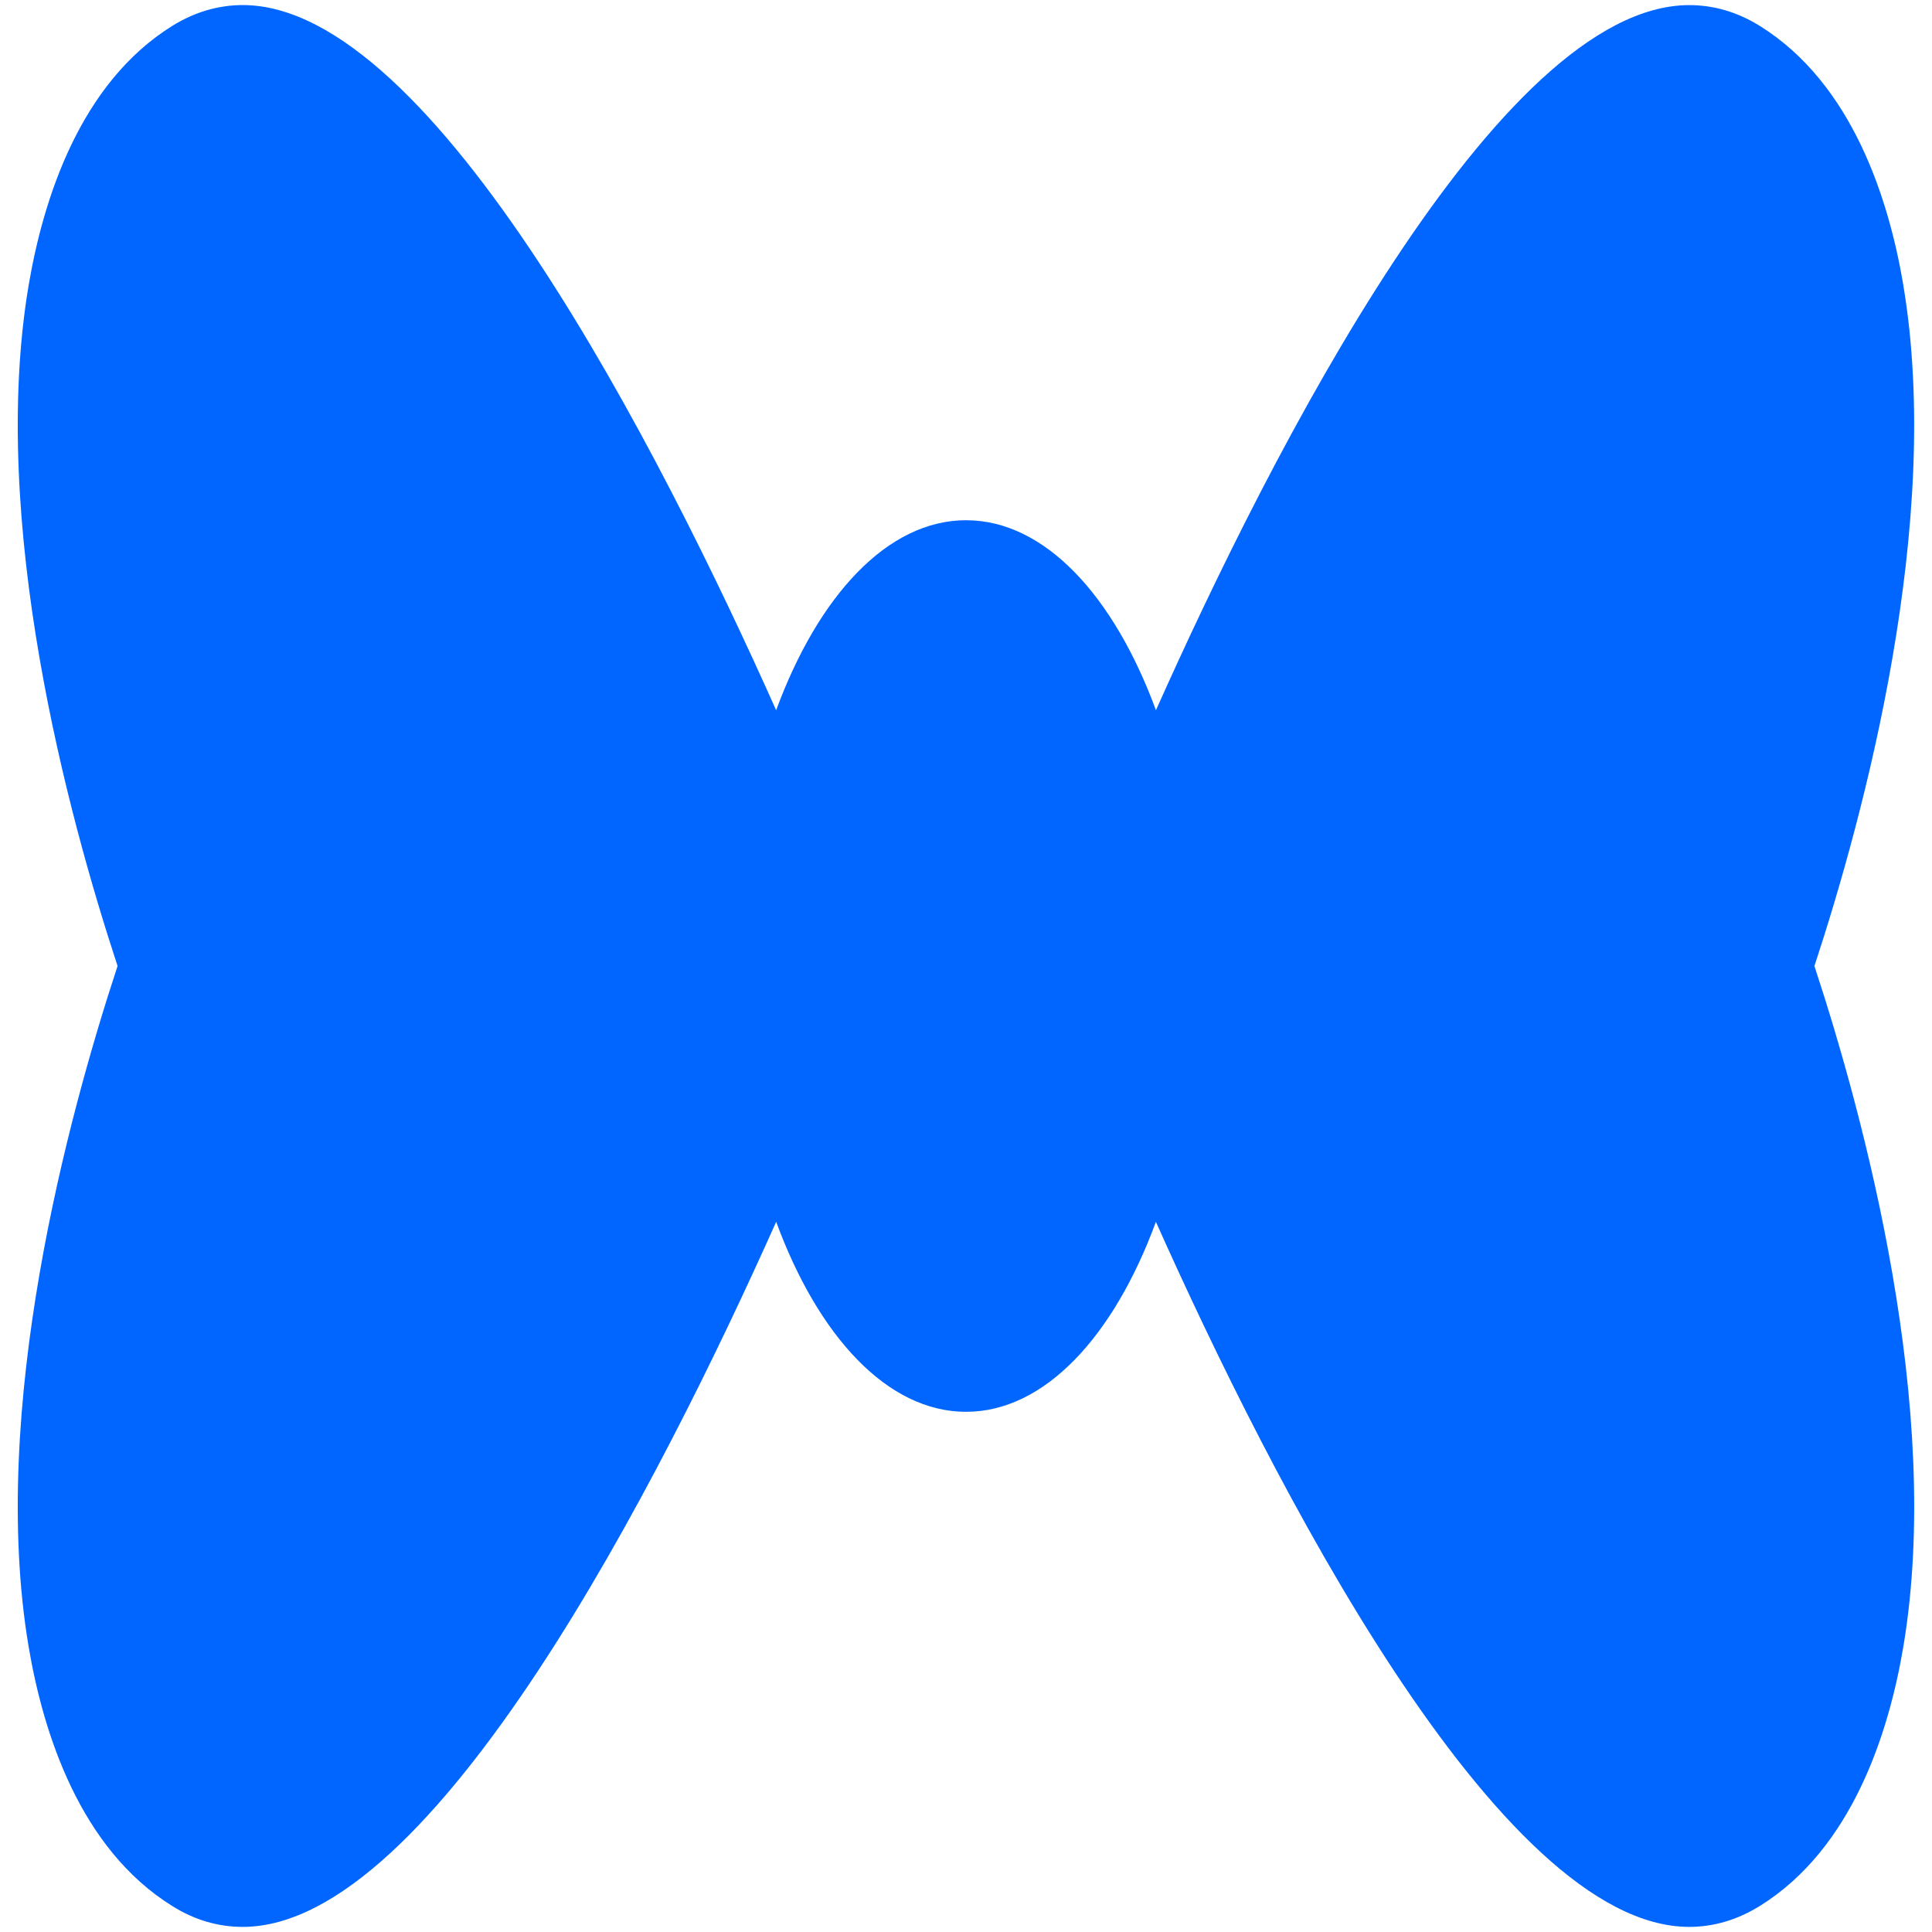
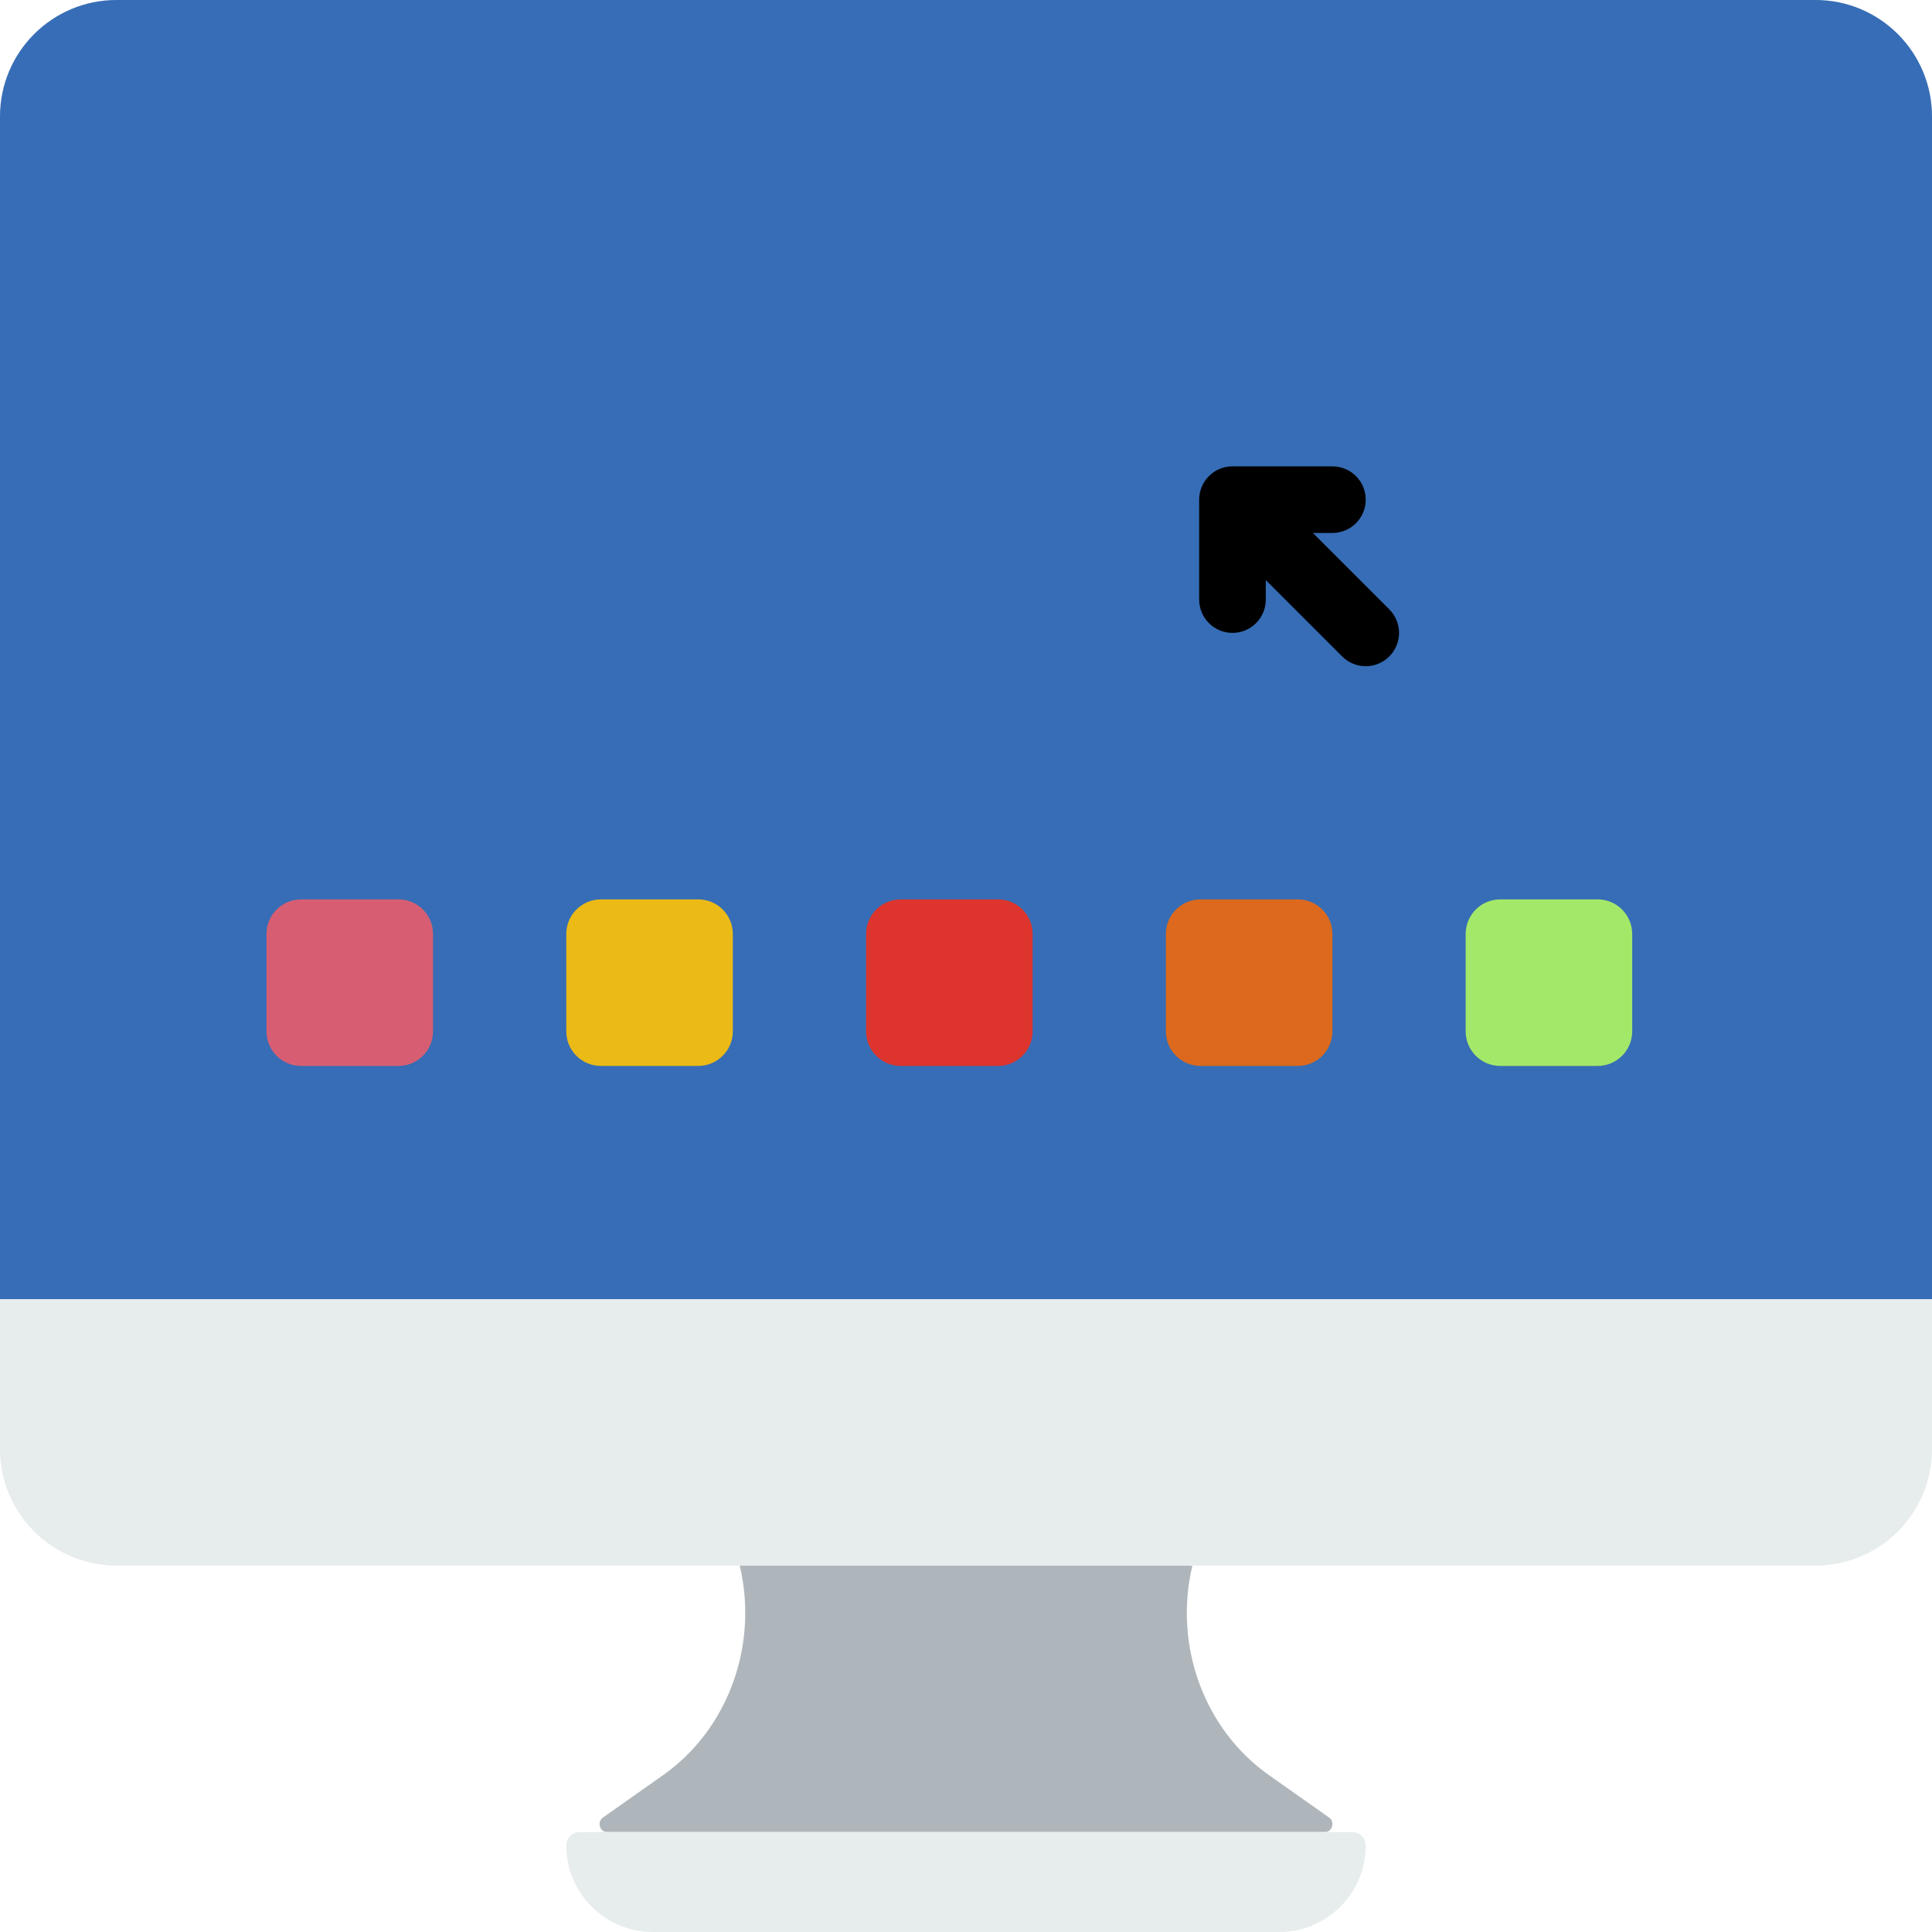
- <svg xmlns="http://www.w3.org/2000/svg" viewBox="0 0 48 48" id="svg2" version="1.1">
-   <defs id="defs4">
-     <path id="2" d="m22 3h27v15h-27z" />
-     <linearGradient gradientTransform="matrix(1.05233,0,0,1.02761,-72.57,-8.693)" gradientUnits="userSpaceOnUse" y2="501.23" x2="409.94" y1="542.8" x1="409.57" id="0">
-       <stop stop-color="#269de0" id="stop8" />
-       <stop offset="1" stop-color="#1ab4fd" id="stop10" />
-     </linearGradient>
-     <linearGradient id="1" x1="92.88" y1="140.79" x2="93.36" y2="38.13" gradientUnits="userSpaceOnUse" gradientTransform="matrix(0.14464,0,0,0.466711,10,-21.17261)">
-       <stop stop-color="#2e3e46" id="stop13" />
-       <stop offset="1" stop-color="#47606a" id="stop15" />
-     </linearGradient>
-   </defs>
-   <path style="fill:#0066ff;fill-opacity:1" id="path57" d="M 47.29,7.096 C 46.928,4.938 46.014,2.07 43.722,0.644 c -0.554,-0.344 -1.142,-0.517 -1.752,-0.517 -4.752,0 -10.406,11.145 -13.251,17.518 -1.046,-2.847 -2.767,-4.72 -4.717,-4.72 -1.952,0 -3.671,1.876 -4.719,4.72 C 16.44,11.274 10.784,0.126 6.032,0.126 c -0.61,0 -1.2,0.175 -1.752,0.517 C 1.988,2.07 1.075,4.94 0.71,7.096 -0.278,12.983 1.687,20.248 2.921,24 1.686,27.753 -0.278,35.013 0.71,40.905 c 0.364,2.158 1.278,5.026 3.569,6.449 0.553,0.348 1.142,0.519 1.752,0.519 4.752,0 10.407,-11.148 13.253,-17.517 1.046,2.847 2.767,4.72 4.717,4.72 1.95,0 3.671,-1.872 4.717,-4.72 2.844,6.369 8.5,17.517 13.251,17.517 0.61,0 1.199,-0.176 1.752,-0.519 2.292,-1.423 3.206,-4.295 3.568,-6.449 0.988,-5.887 -0.976,-13.152 -2.21,-16.904 1.233,-3.752 3.196,-11.014 2.21,-16.904" />
+ <svg xmlns="http://www.w3.org/2000/svg" version="1.1" id="Capa_1" x="0px" y="0px" viewBox="0 0 58 58" style="enable-background:new 0 0 58 58;" xml:space="preserve">
+   <defs id="defs55" />
+   <path style="fill:#AFB6BB;" d="M39.774,55H18.226c-0.224,0-0.311-0.307-0.124-0.437l1.805-1.273c1.947-1.373,2.868-3.891,2.3-6.29v0  h13.588l0,0.002c-0.568,2.4,0.354,4.917,2.302,6.29l1.803,1.271C40.085,54.694,39.997,55,39.774,55z" id="path3" />
+   <path style="fill:#E7ECED;" d="M54.502,47H3.498C1.566,47,0,45.434,0,43.502V3.498C0,1.566,1.566,0,3.498,0h51.003  C56.434,0,58,1.566,58,3.498v40.003C58,45.434,56.434,47,54.502,47z" id="path5" />
+   <path style="fill:#E7ECED;" d="M38.403,58H19.597C18.163,58,17,56.837,17,55.403v0C17,55.181,17.181,55,17.403,55h23.194  C40.819,55,41,55.181,41,55.403v0C41,56.837,39.837,58,38.403,58z" id="path7" />
+   <path style="fill:#366DB6;" d="M54.502,0H3.498C1.566,0,0,1.566,0,3.498V39h58V3.498C58,1.566,56.434,0,54.502,0z" id="path9" />
+   <path style="fill:#EBBA16;" d="M20.962,32h-2.924C17.465,32,17,31.535,17,30.962v-2.924C17,27.465,17.465,27,18.038,27h2.924  C21.535,27,22,27.465,22,28.038v2.924C22,31.535,21.535,32,20.962,32z" id="path11" />
+   <path style="fill:#DD352E;" d="M29.962,32h-2.924C26.465,32,26,31.535,26,30.962v-2.924C26,27.465,26.465,27,27.038,27h2.924  C30.535,27,31,27.465,31,28.038v2.924C31,31.535,30.535,32,29.962,32z" id="path13" />
+   <path style="fill:#DC691D;" d="M38.962,32h-2.924C35.465,32,35,31.535,35,30.962v-2.924C35,27.465,35.465,27,36.038,27h2.924  C39.535,27,40,27.465,40,28.038v2.924C40,31.535,39.535,32,38.962,32z" id="path15" />
+   <path style="fill:#A4E869;" d="M47.962,32h-2.924C44.465,32,44,31.535,44,30.962v-2.924C44,27.465,44.465,27,45.038,27h2.924  C48.535,27,49,27.465,49,28.038v2.924C49,31.535,48.535,32,47.962,32z" id="path17" />
+   <path style="fill:#D75E72;" d="M11.962,32H9.038C8.465,32,8,31.535,8,30.962v-2.924C8,27.465,8.465,27,9.038,27h2.924  C12.535,27,13,27.465,13,28.038v2.924C13,31.535,12.535,32,11.962,32z" id="path19" />
+   <path d="M41.707,18.293L39.414,16H40c0.552,0,1-0.448,1-1s-0.448-1-1-1h-3c-0.552,0-1,0.448-1,1v3c0,0.552,0.448,1,1,1s1-0.448,1-1  v-0.586l2.293,2.293C40.488,19.902,40.744,20,41,20s0.512-0.098,0.707-0.293C42.098,19.316,42.098,18.684,41.707,18.293z" id="path21" />
+   <g id="g23" />
+   <g id="g25" />
+   <g id="g27" />
+   <g id="g29" />
+   <g id="g31" />
+   <g id="g33" />
+   <g id="g35" />
+   <g id="g37" />
+   <g id="g39" />
+   <g id="g41" />
+   <g id="g43" />
+   <g id="g45" />
+   <g id="g47" />
+   <g id="g49" />
+   <g id="g51" />
</svg>
